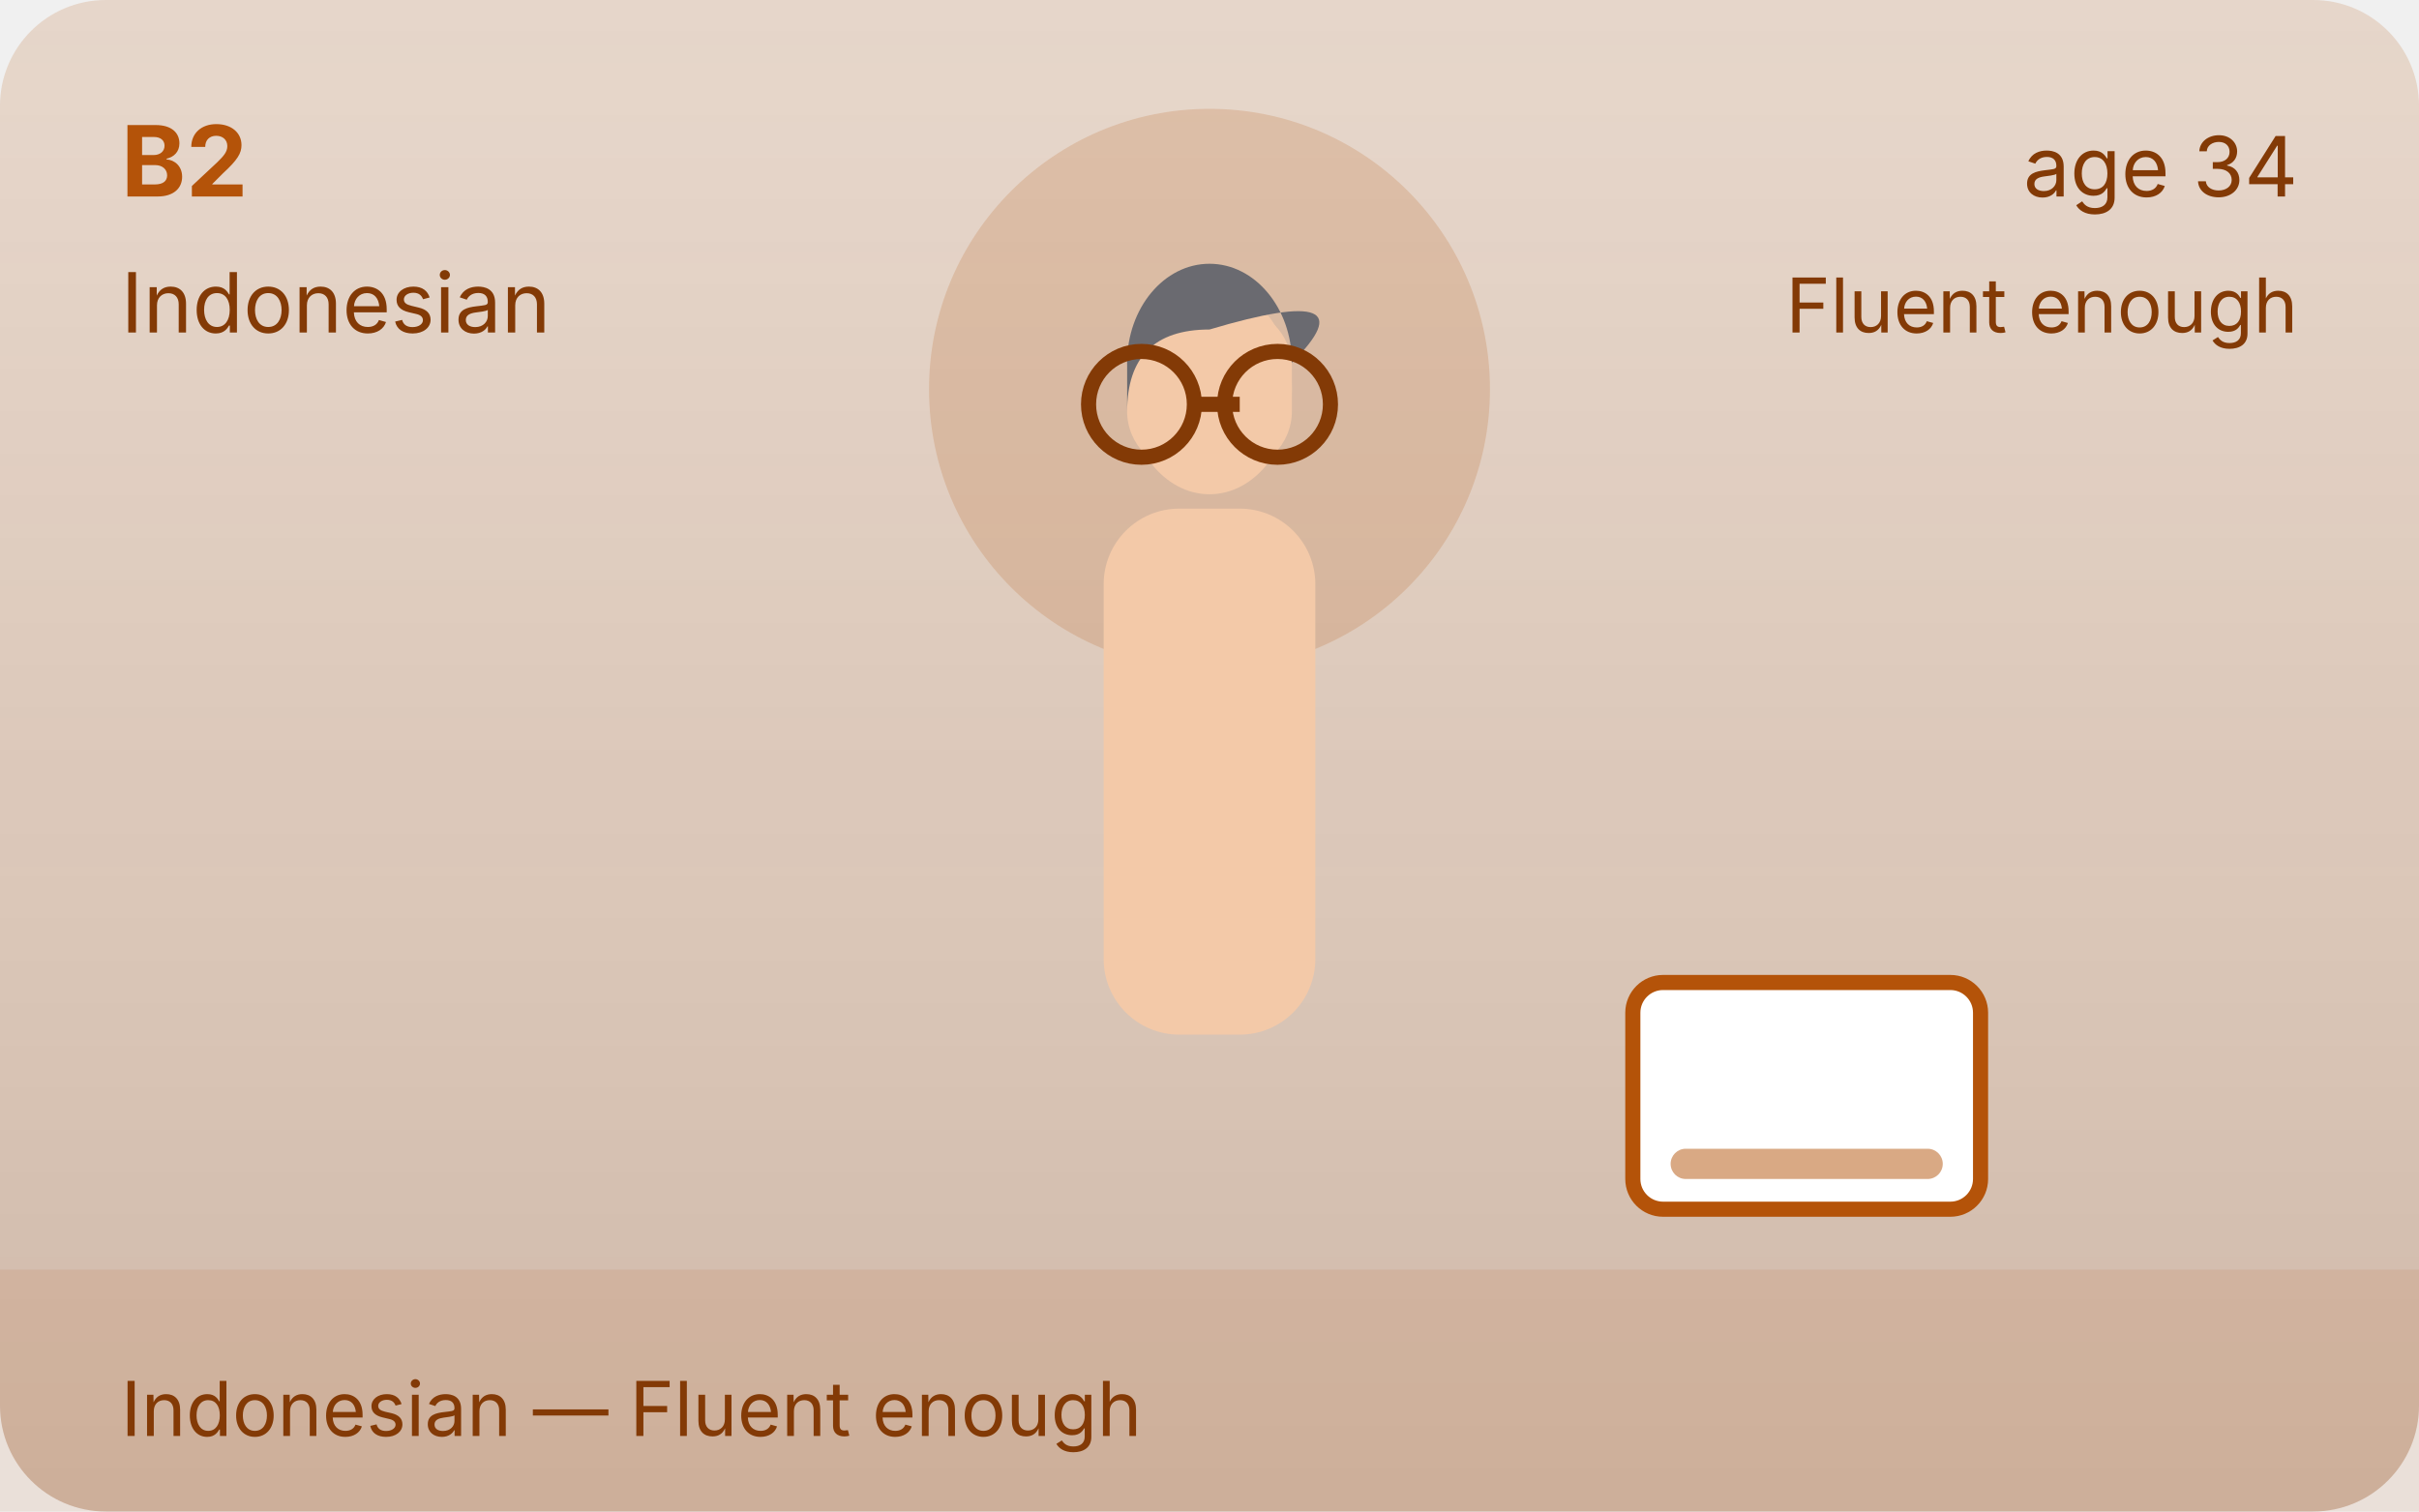
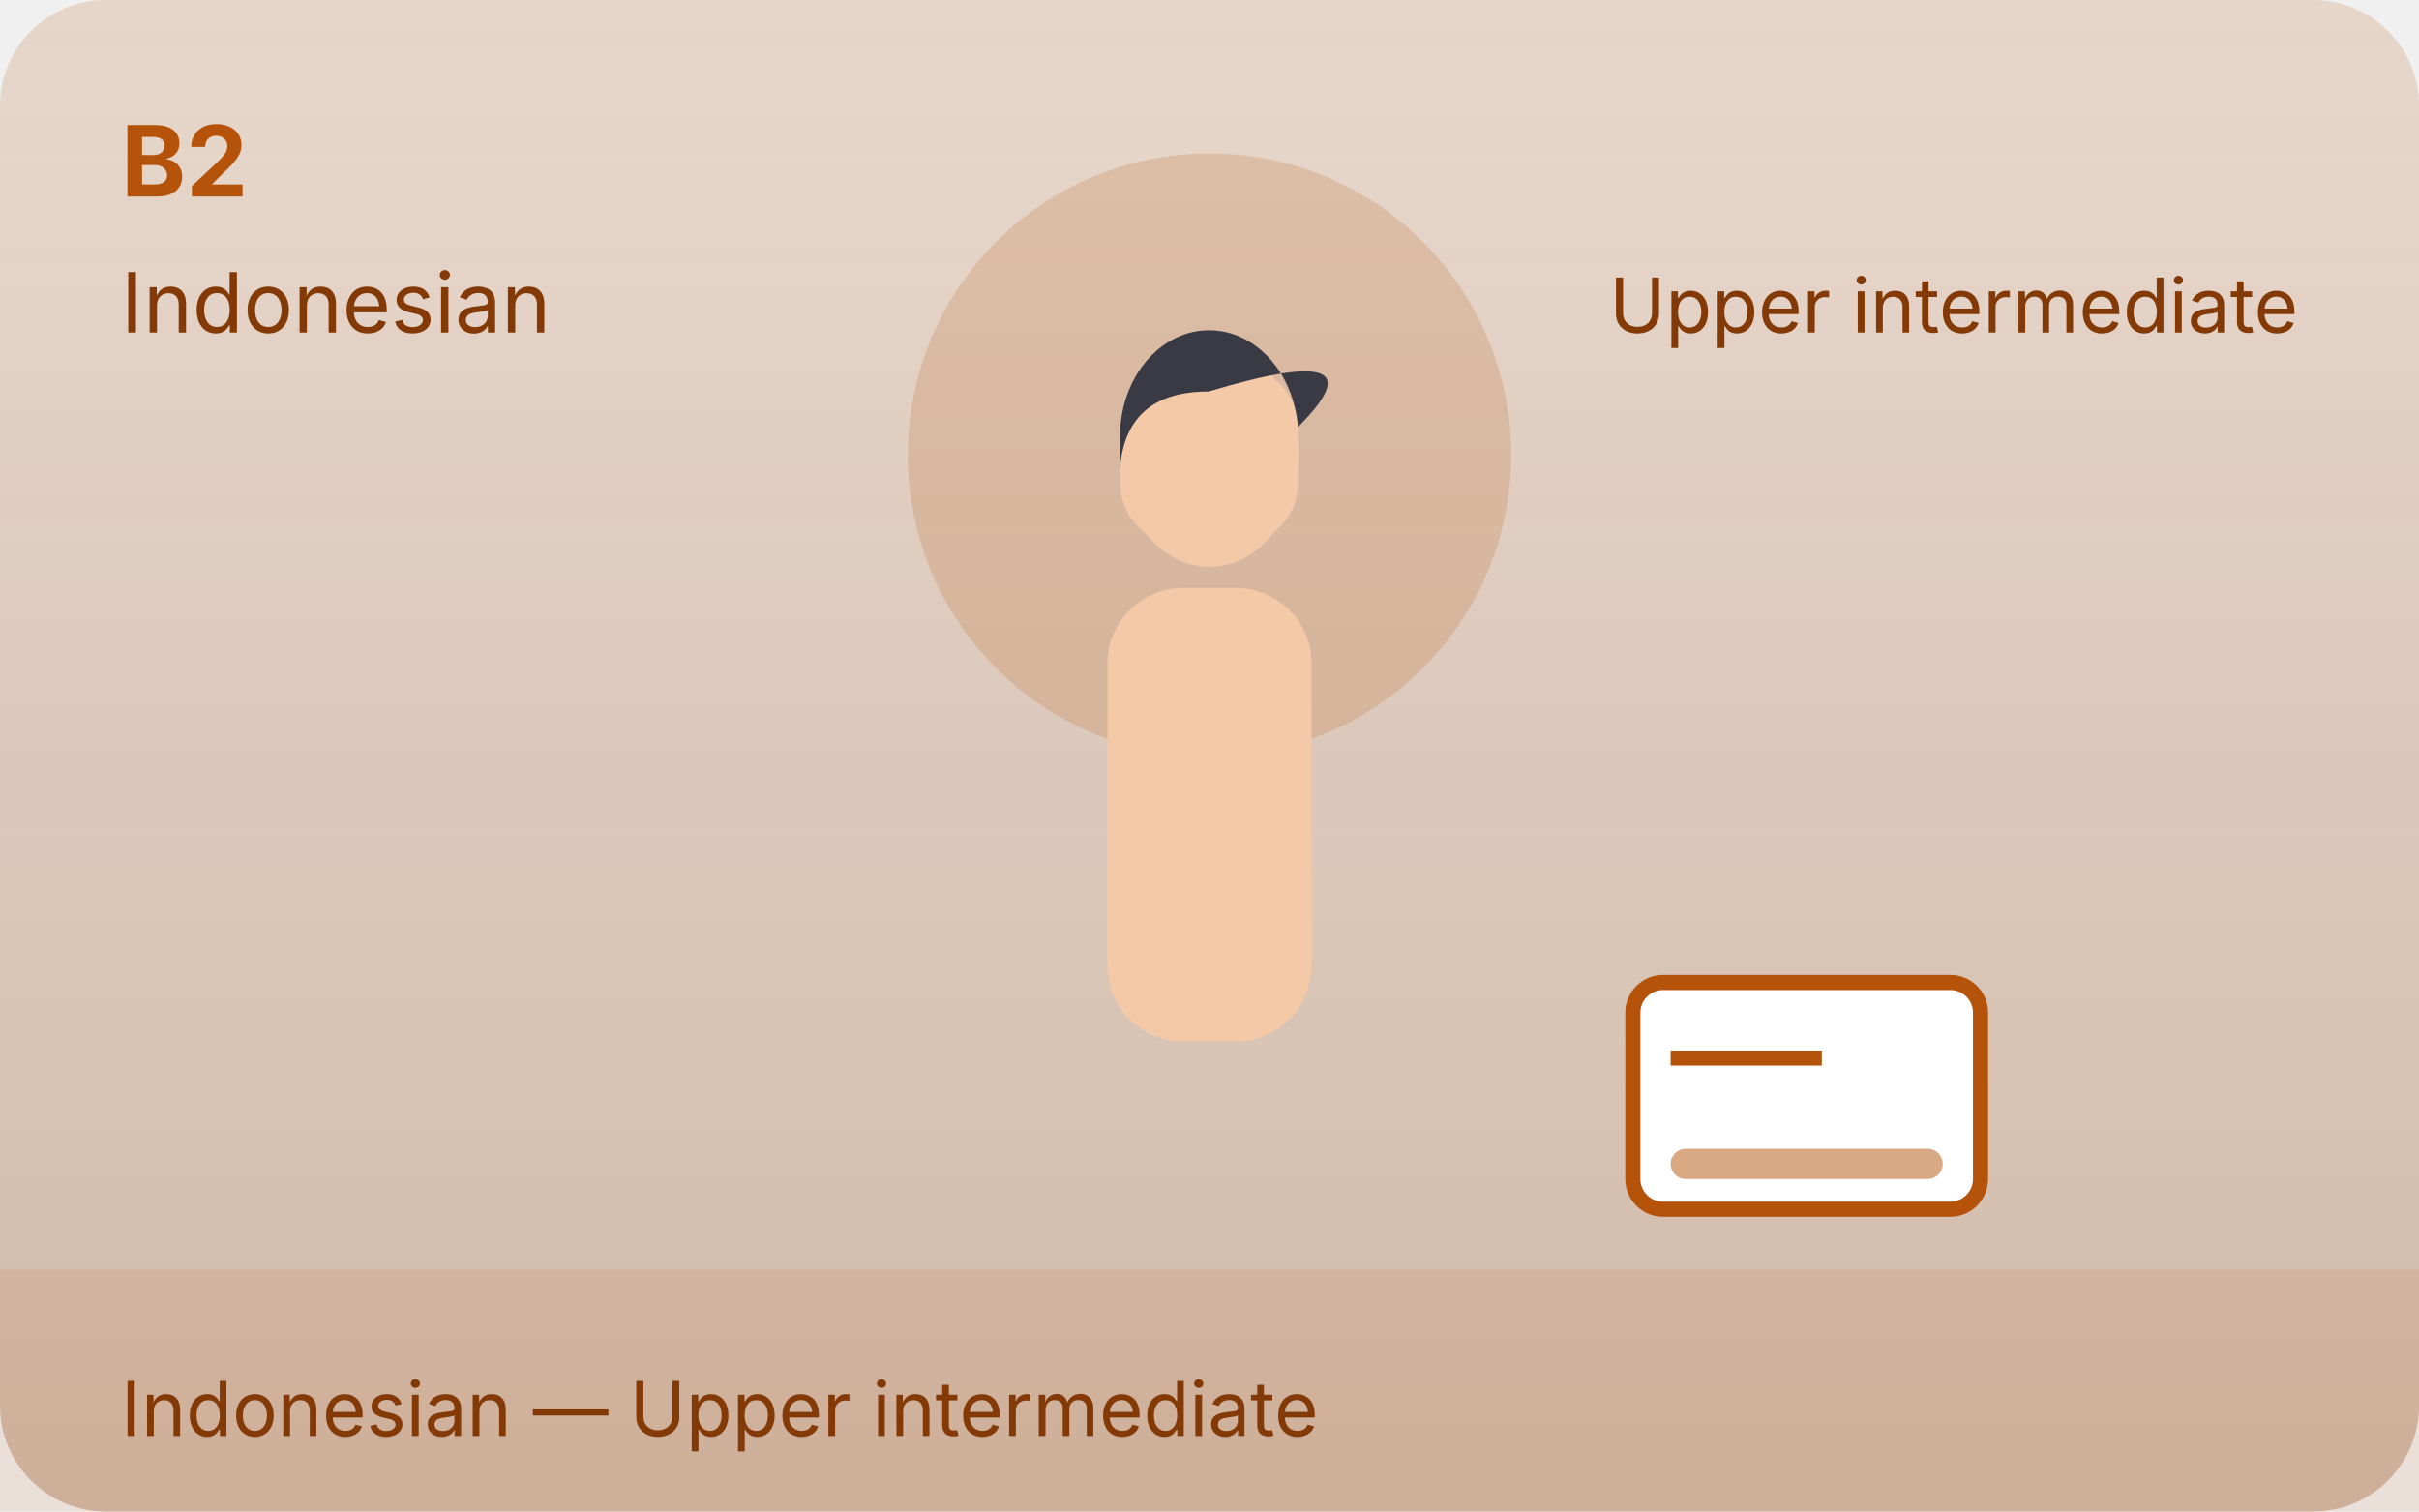
- <svg xmlns="http://www.w3.org/2000/svg" viewBox="0 0 320 200" width="320" height="200" role="img" aria-label="Indonesian at level B2: an adult. read a newspaper, write a real letter, joke">
+ <svg xmlns="http://www.w3.org/2000/svg" viewBox="0 0 320 200" width="320" height="200" role="img" aria-label="Indonesian at level B2: read a newspaper, write a real letter, argue a point">
  <defs>
    <linearGradient id="bg" x1="0" y1="0" x2="0" y2="1">
      <stop offset="0" stop-color="#b45309" stop-opacity=".16" />
      <stop offset="1" stop-color="#833a06" stop-opacity=".3" />
    </linearGradient>
  </defs>
  <rect width="320" height="200" rx="14" fill="url(#bg)" />
-   <circle cx="160.0" cy="51.5" r="37.1" fill="#b45309" opacity=".18" />
+   <circle cx="160.0" cy="60.2" r="39.9" fill="#b45309" opacity=".18" />
  <rect x="0" y="168" width="320" height="32" fill="#b45309" opacity=".1" />
  <g>
-     <rect x="146.0" y="67.3" width="28.0" height="69.6" rx="10" fill="#f3c9a8" />
-     <rect x="149.1" y="40.6" width="21.8" height="21.8" rx="8" fill="#f3c9a8" />
-     <ellipse cx="160.0" cy="51.5" rx="10.9" ry="13.9" fill="#f3c9a8" />
-     <path d="M149.1 48.0 a10.9 13.1 0 0 1 21.8 0 q10.9 -10.9 -10.9 -4.4 q-10.9 0 -10.9 10.9 z" fill="rgb(106,106,112)" />
-     <g stroke="#833a06" stroke-width="2" fill="none">
-       <circle cx="151.0" cy="53.5" r="7" />
-       <circle cx="169.0" cy="53.5" r="7" />
-       <path d="M158.0 53.5 h6" />
-     </g>
+     <rect x="146.5" y="77.8" width="27.0" height="60.0" rx="10" fill="#f3c9a8" />
+     <rect x="148.2" y="48.5" width="23.5" height="23.5" rx="8" fill="#f3c9a8" />
+     <ellipse cx="160.0" cy="60.2" rx="11.8" ry="14.8" fill="#f3c9a8" />
+     <path d="M148.2 56.5 a11.8 14.1 0 0 1 23.5 0 q11.8 -11.8 -11.8 -4.7 q-11.8 0 -11.8 11.8 z" fill="#3a3a44" />
  </g>
  <rect x="216" y="130" width="46" height="30" rx="4" fill="#fff" stroke="#b45309" stroke-width="2" />
  <rect x="221" y="152" width="36" height="4" rx="2" fill="#b45309" opacity=".5" />
+   <path d="M221 140 h20" stroke="#b45309" stroke-width="2" />
  <text x="16" y="26" font-size="13" font-weight="700" fill="#b45309" font-family="system-ui,-apple-system,Segoe UI,sans-serif">B2</text>
  <text x="16" y="44" font-size="11" fill="#833a06" direction="ltr" font-family="system-ui,-apple-system,Segoe UI,sans-serif">Indonesian</text>
-   <text x="304" y="26" text-anchor="end" font-size="11" fill="#833a06" font-family="system-ui,-apple-system,Segoe UI,sans-serif">age 34</text>
-   <text x="304" y="44" text-anchor="end" font-size="10" fill="#833a06" font-family="system-ui,-apple-system,Segoe UI,sans-serif">Fluent enough</text>
-   <text x="16" y="190" font-size="10" fill="#833a06" font-family="system-ui,-apple-system,Segoe UI,sans-serif">Indonesian — Fluent enough</text>
+   <text x="304" y="44" text-anchor="end" font-size="10" fill="#833a06" font-family="system-ui,-apple-system,Segoe UI,sans-serif">Upper intermediate</text>
+   <text x="16" y="190" font-size="10" fill="#833a06" font-family="system-ui,-apple-system,Segoe UI,sans-serif">Indonesian — Upper intermediate</text>
</svg>
